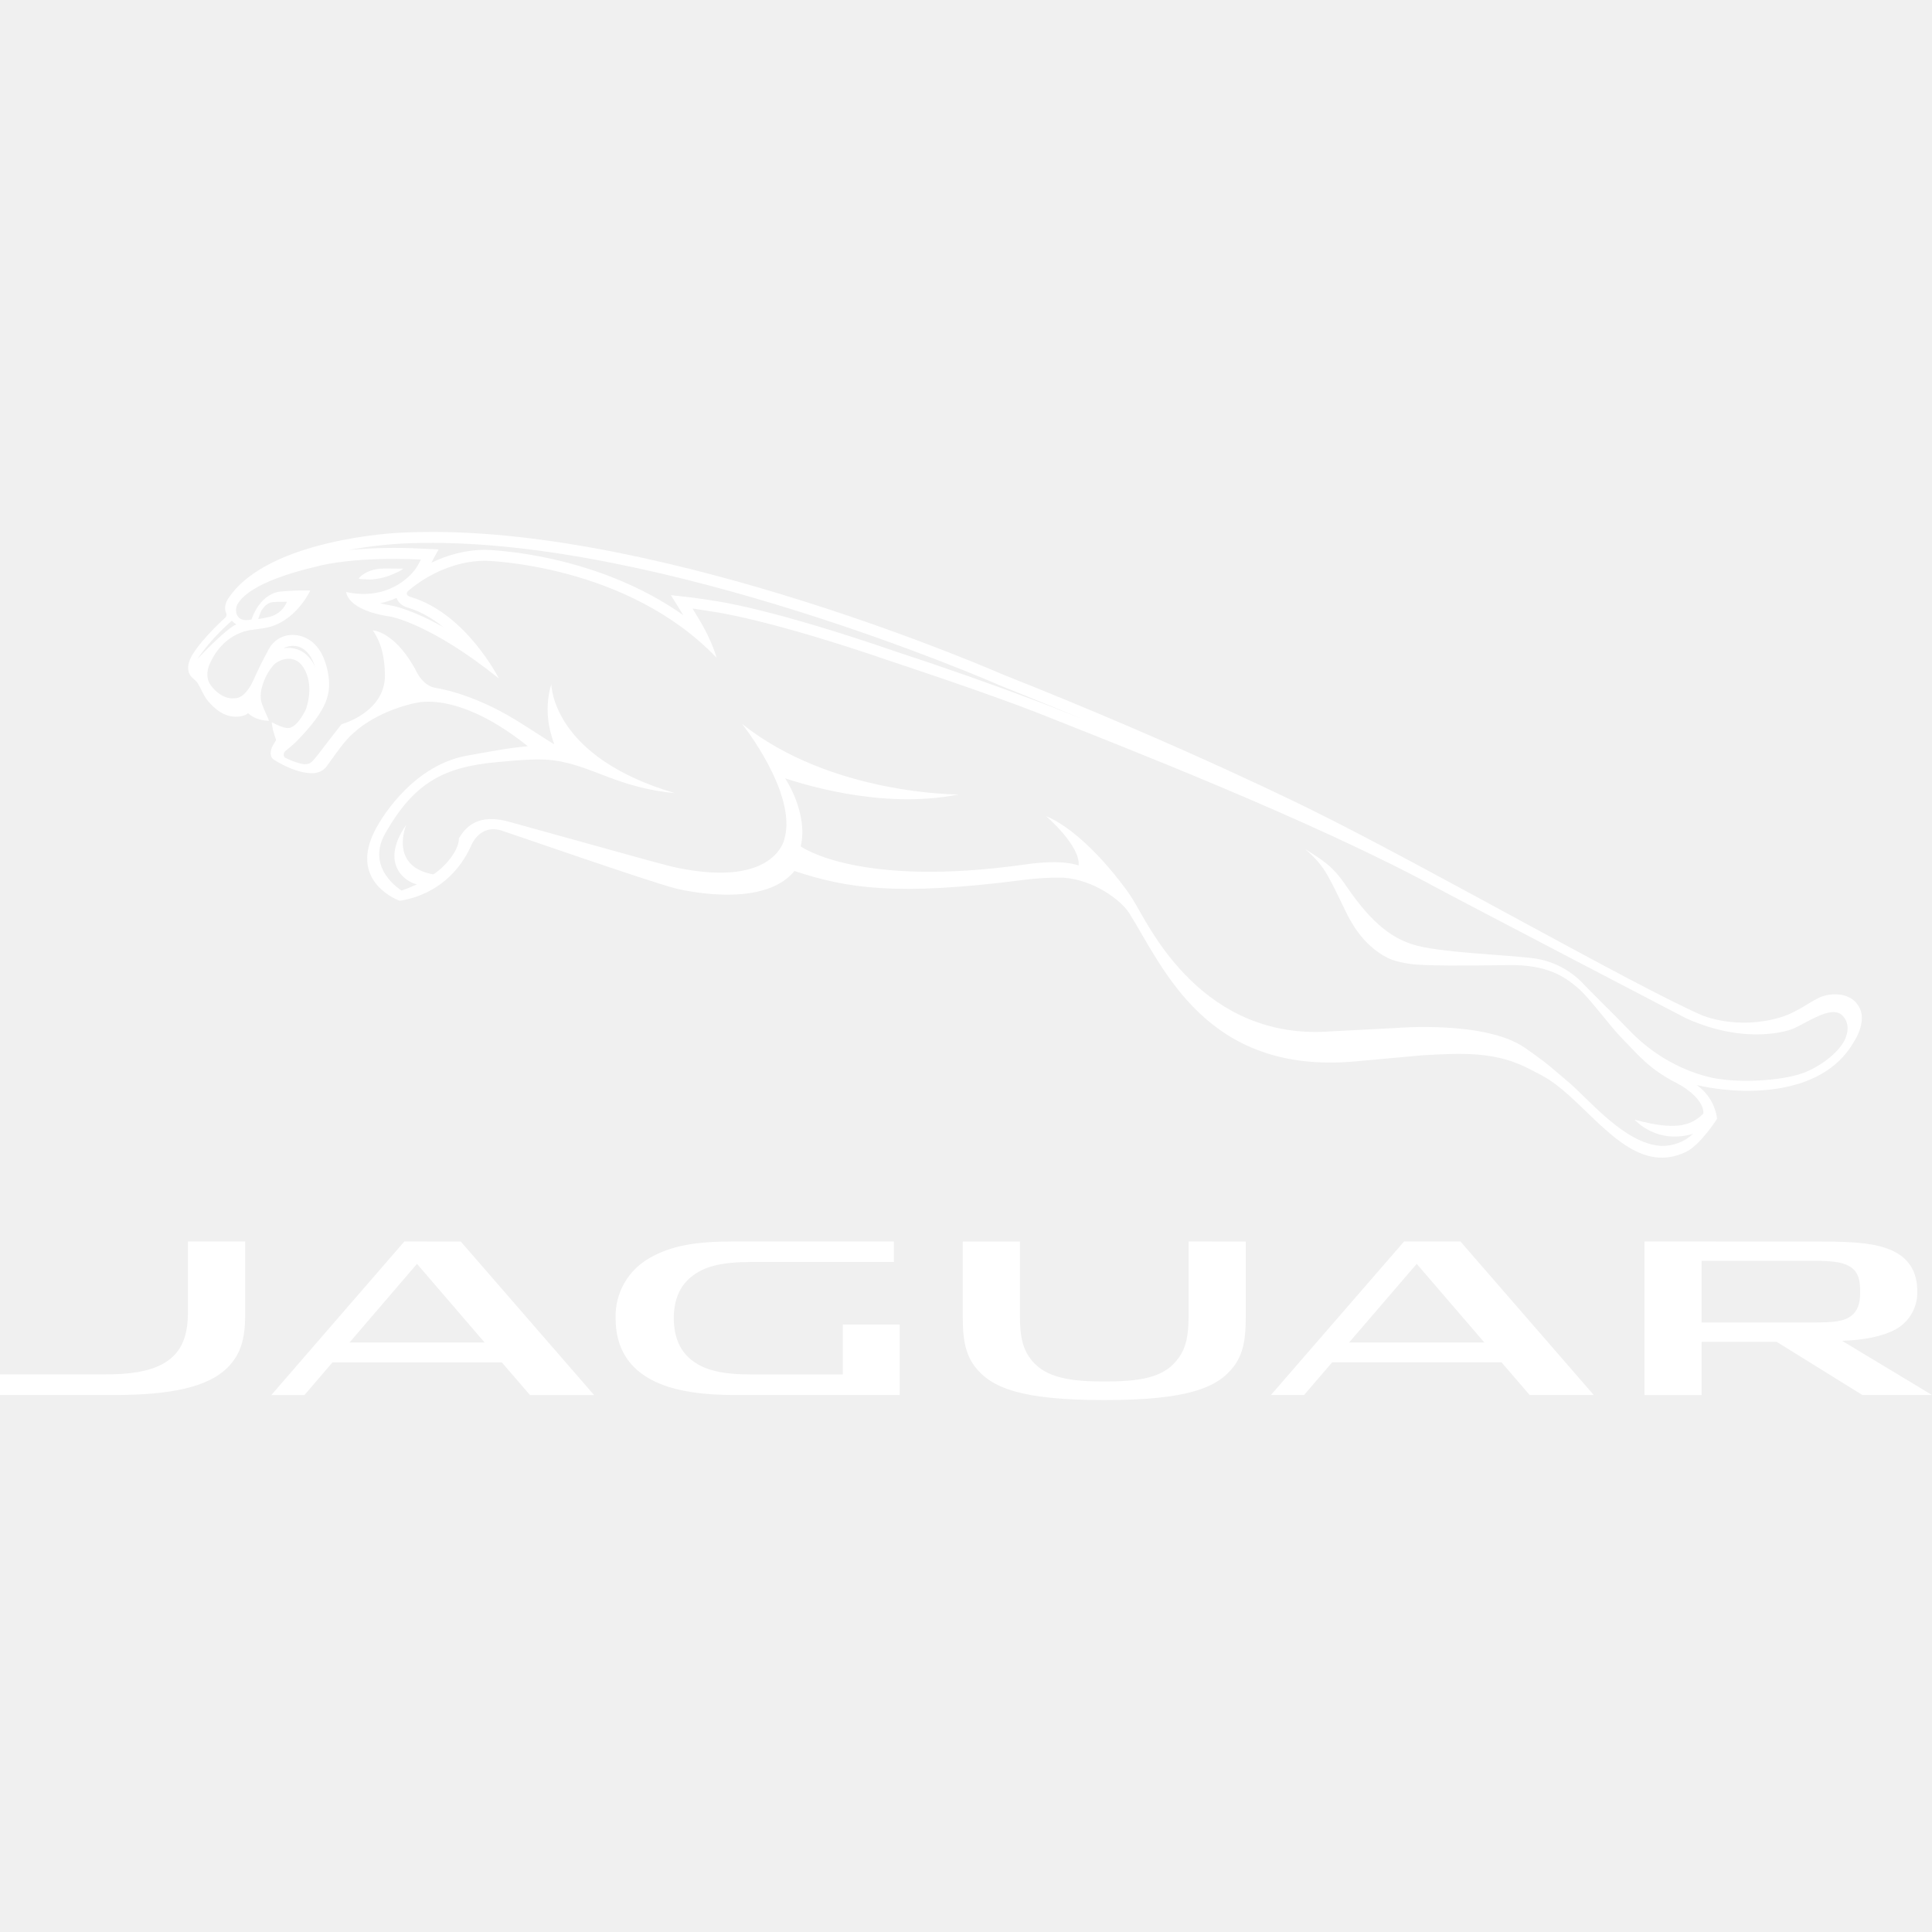
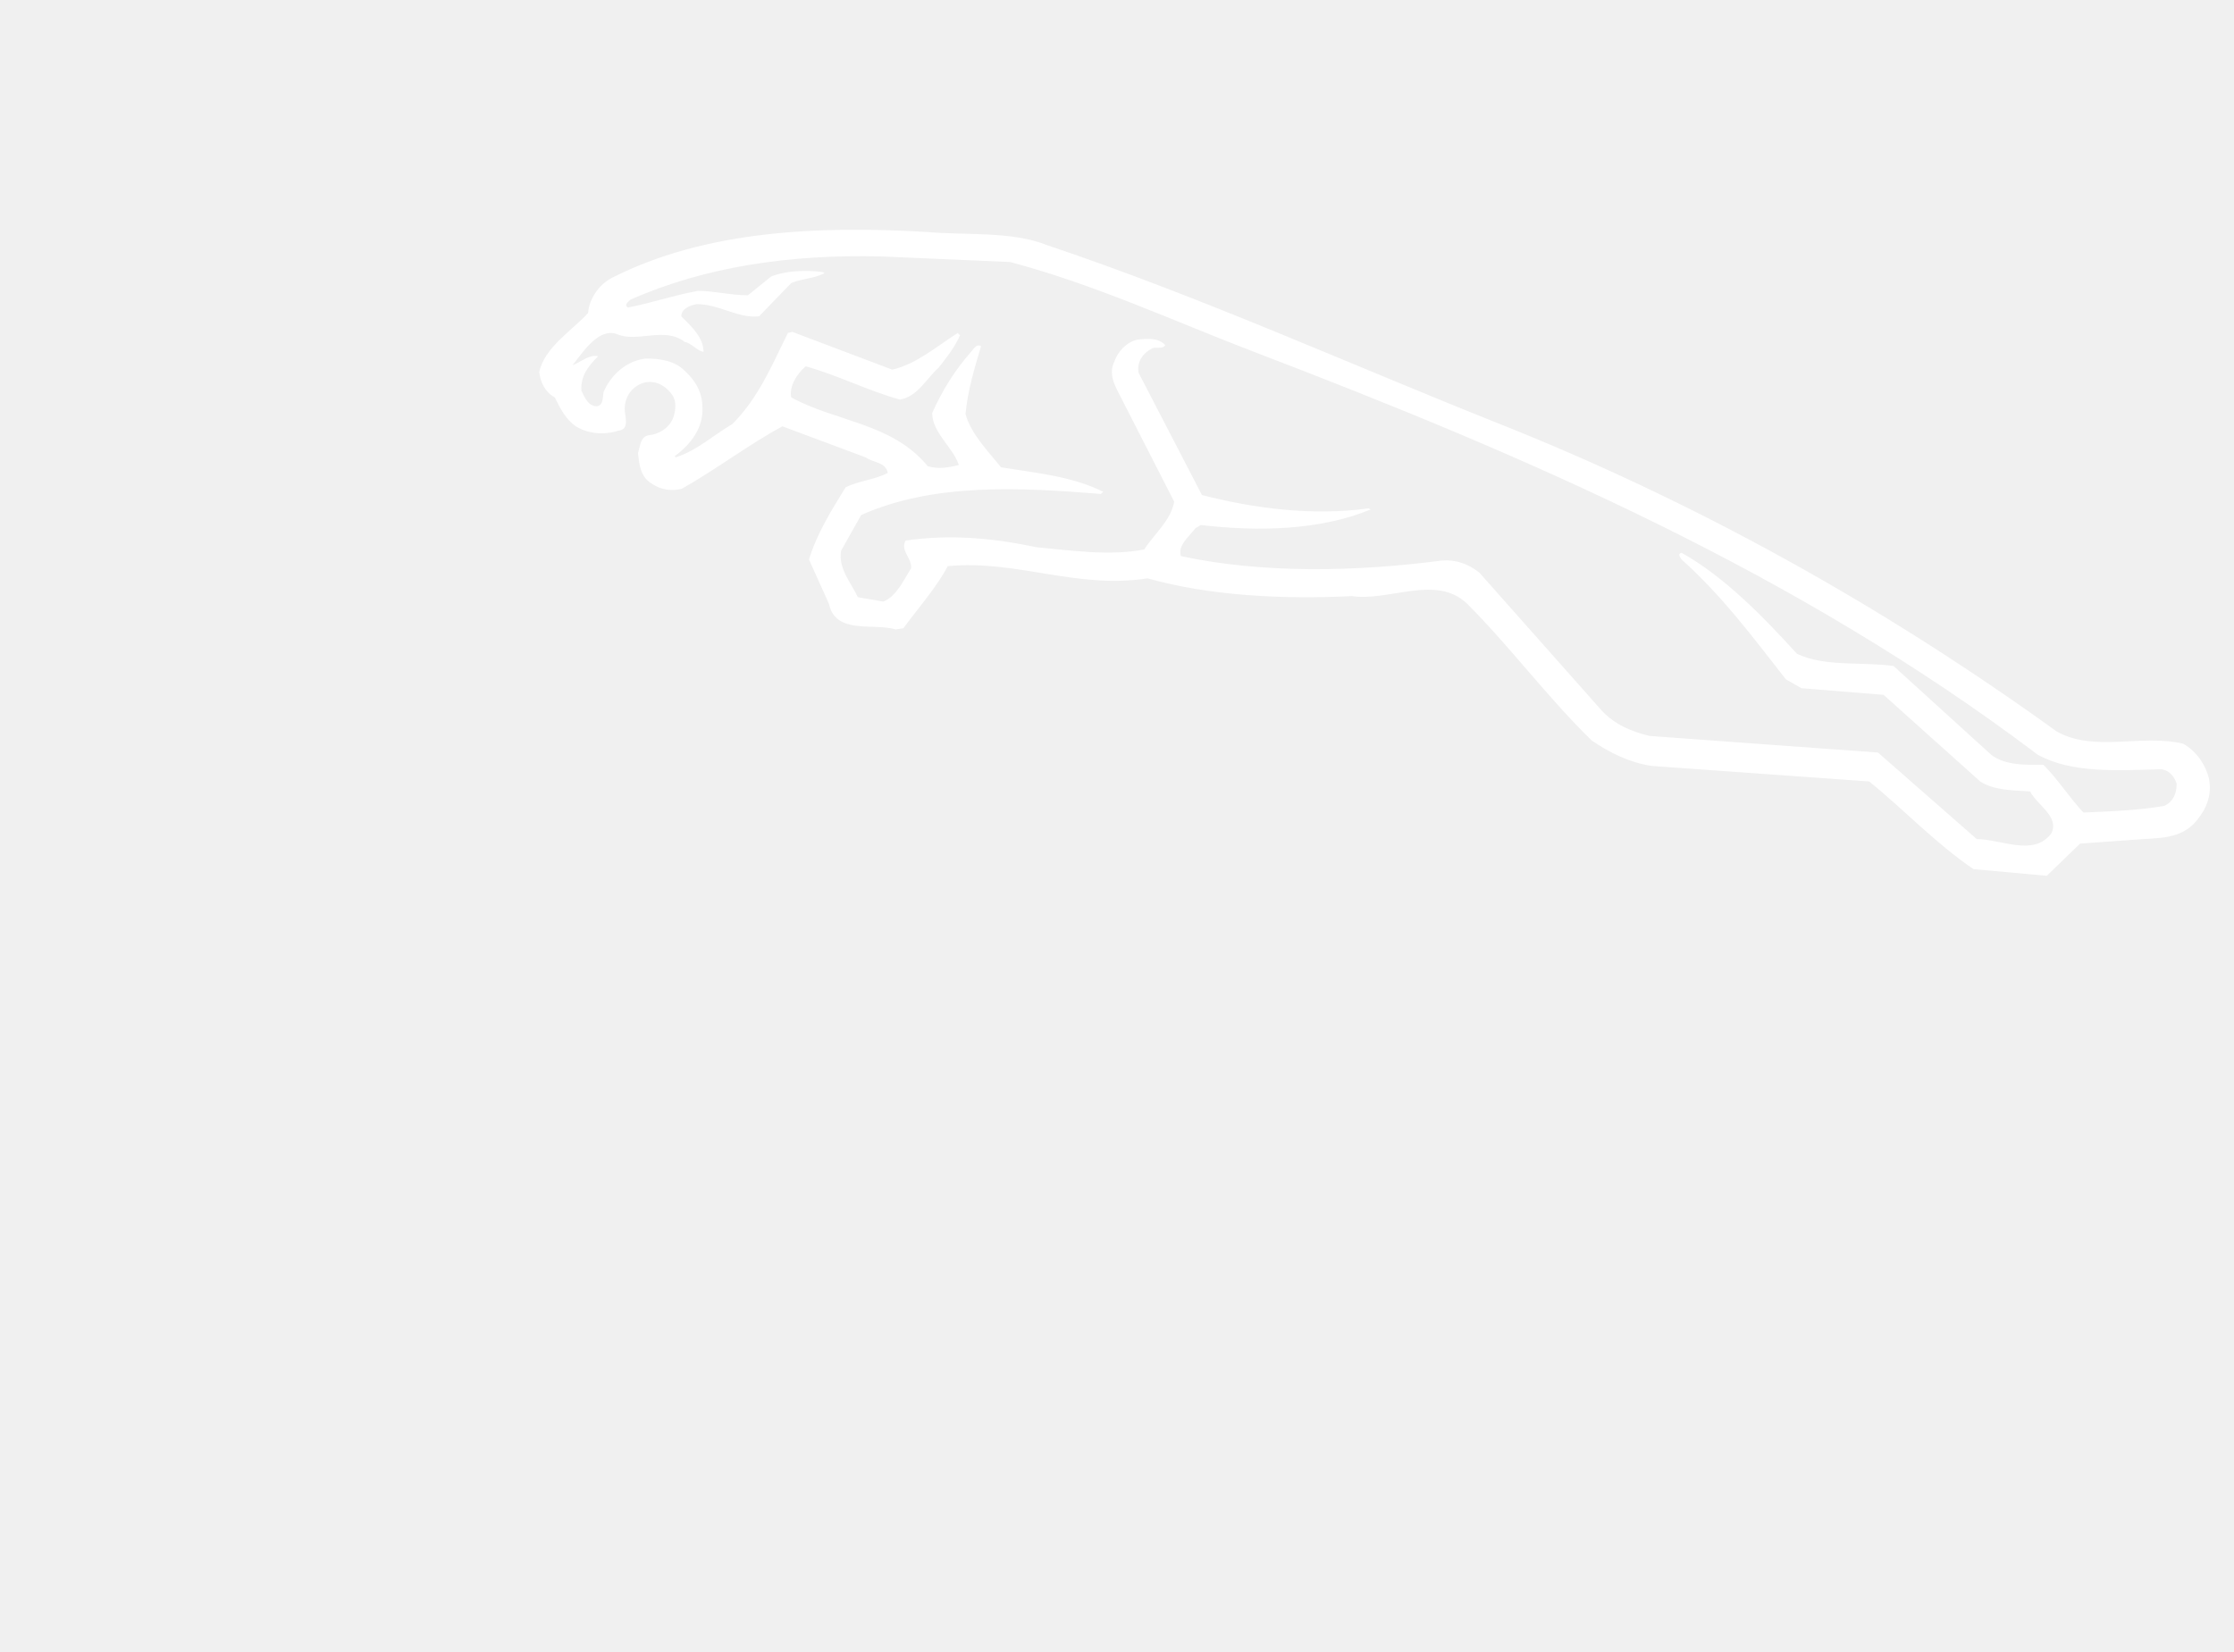
- <svg xmlns="http://www.w3.org/2000/svg" width="100%" height="100%" viewBox="0 0 24 24">
-   <path fill="white" d="M5.241 6.609a7 7 0 0 0-.293.01s-1.6.072-2.1.798c0 0-.085.098-.037.203c0 0 .01.03-.01.05c0 0-.27.24-.406.455c-.048.078-.102.209 0 .3c0 0 .045.035.063.065c.039.064.075.159.123.215c.07.084.211.228.41.193c.073-.013.09-.04.09-.04c.1.099.26.096.26.096c-.02-.064-.09-.188-.1-.263a.4.4 0 0 1 .015-.162a.7.7 0 0 1 .145-.271c.054-.054.192-.115.303-.038c.088.063.194.268.106.56c0 .022-.1.23-.205.26c0 0-.01.004-.03.004c-.07 0-.2-.073-.2-.073s0 .018.015.094c.012.043.027.09.04.127c0 0-.025.046-.042.072c-.025.045-.046.131.01.17c0 0 .23.157.455.171c.154.01.212-.095.212-.095c.114-.156.2-.29.32-.399c.327-.3.786-.38.786-.38c.03-.004.533-.144 1.386.539c-.244.02-.534.078-.756.117c-.632.113-1.037.71-1.155.952c-.307.633.32.851.32.851c.01-.006.6-.052.886-.683c0 0 .104-.279.383-.188c.182.059 1.79.62 2.152.716c0 0 1.077.28 1.482-.215c.649.213 1.257.316 2.85.11c.277-.036.495-.027.495-.027c.372.027.712.278.815.442c.42.671.95 2.003 2.796 1.841l.835-.076c.51-.03.924-.05 1.345.172c.183.096.285.131.596.428c.425.404.816.842 1.336.603c.185-.085.393-.415.393-.415a.6.6 0 0 0-.253-.419c.473.113 1.54.185 1.952-.536c.107-.168.118-.318.078-.408c-.113-.253-.426-.17-.426-.17c-.148.03-.317.2-.568.274c-.538.16-.968-.026-.968-.026c-.829-.359-3.493-1.884-4.848-2.55c0 0-1.555-.78-3.839-1.684c0 0-4.148-1.823-7.212-1.77zm0 .136c3-.051 7.113 1.739 7.154 1.758v.001q.552.22 1.043.425l-.475-.188a43 43 0 0 0-1.828-.645c-1.544-.533-2.22-.627-2.267-.633a6 6 0 0 0-.256-.038l-.278-.032l.154.249c-1.09-.771-2.395-.81-2.459-.812c-.263 0-.492.075-.67.16l.089-.165l-.216-.01a6 6 0 0 0-.901.018a5 5 0 0 1 .908-.088zm-.319.198q.142 0 .307.008l-.036.067c-.077.146-.385.448-.892.336c0 0 0 .226.555.307c0 0 .497.088 1.341.767c0 0-.403-.802-1.088-1.01c0 0-.086-.018-.044-.072c0 0 .404-.38.967-.38c0 0 1.754.038 2.869 1.204c0 0-.05-.203-.225-.49l-.073-.12s.067.008.25.038c0 0 .67.083 2.243.626c0 0 1.179.388 1.824.643c.97.387 3.398 1.327 4.947 2.172c.276.15 3.077 1.61 3.077 1.61c.775.349 1.312.137 1.312.137c.175-.066.492-.31.63-.172c.071.071.081.167.047.26c-.04.14-.24.328-.483.435c-.255.114-.787.144-1.094.094c0 0-.596-.06-1.117-.605c-.165-.172-.367-.367-.554-.559a1.04 1.04 0 0 0-.62-.333c-.35-.047-1.205-.07-1.526-.177c-.215-.072-.474-.217-.819-.728c-.166-.244-.283-.311-.509-.455c0 0 .173.138.271.312c.142.252.213.435.29.57s.164.254.295.36c.164.131.266.156.443.185c.17.028.742.023 1.232.016c.483-.008.699.148.857.282c.147.124.4.477.554.632c.184.184.32.372.684.556c.127.064.334.222.323.374c-.164.164-.367.207-.855.076c.035.034.29.303.727.176a.56.56 0 0 1-.396.15c-.458-.026-.906-.59-1.158-.798c-.19-.158-.213-.197-.537-.422c-.493-.341-1.598-.245-1.598-.245l-.812.042c-1.58.12-2.244-1.28-2.419-1.572a2 2 0 0 0-.168-.25c-.08-.108-.512-.668-.949-.852c0 0 .43.37.404.614c0 0-.178-.083-.662-.014c-2.081.297-2.79-.224-2.79-.224c.097-.417-.194-.845-.194-.845c.16.05 1.184.396 2.155.2c0 0-1.581.008-2.69-.877c0 0 .69.865.526 1.431c0 0-.113.603-1.316.36c-.129-.025-.28-.068-2.08-.568c-.424-.127-.57.075-.647.197c0 .178-.213.386-.318.45c-.558-.1-.336-.617-.336-.617c-.35.502.017.724.133.74q-.106.049-.19.078s-.457-.271-.202-.715c.355-.62.717-.819 1.38-.88c.29-.027.531-.048.715-.022c.48.066.782.338 1.502.407c-1.528-.45-1.532-1.335-1.537-1.352V8.5c-.085.292-.038.538.037.746c-.02-.008-.355-.228-.483-.305c-.548-.335-.982-.394-.982-.394c-.182-.023-.266-.244-.266-.244c-.01-.011-.013-.022-.02-.032c-.252-.432-.502-.44-.502-.44a.84.84 0 0 1 .136.372c.01.055.014.157.014.187c0 .462-.54.607-.54.607c-.372.473-.353.483-.436.495s-.265-.08-.265-.08c-.014-.008-.018-.029-.016-.042c0-.029.028-.047.028-.047c.07-.055.127-.11.127-.11c.394-.403.441-.6.393-.861c-.1-.524-.474-.463-.474-.463c-.182.018-.256.168-.256.168a5 5 0 0 0-.195.392c-.08.176-.164.215-.207.223a.4.4 0 0 1-.065.003c-.127-.005-.223-.121-.223-.121c-.01-.006-.01-.013-.016-.018c-.116-.124-.032-.287-.032-.287c.156-.363.46-.416.5-.421l.182-.026c.385-.065.567-.466.567-.466a3 3 0 0 0-.386.014c-.256.045-.343.346-.343.345c-.216.05-.21-.136-.172-.193c.034-.052.16-.275.991-.467c0 0 .314-.095.978-.092m-.159.12c-.2 0-.305.112-.305.123c0 .006.027.009.07.01l.07.003a.8.8 0 0 0 .32-.083a.4.4 0 0 0 .092-.052l-.245-.002zm.164.363v.004c.03.081.108.11.143.12v-.001c.163.05.309.138.437.241c-.39-.218-.613-.261-.628-.264a2 2 0 0 1-.157-.032a1 1 0 0 0 .208-.068zm-1.364.05s-.05.16-.247.194c0 0-.077.018-.108.019l.021-.06c0-.012.051-.138.165-.15c0 0 .066-.004.169-.004zm-.683.233a.2.2 0 0 0 .056.047c-.135.057-.485.432-.485.432c.177-.262.408-.458.41-.46c0-.003.01-.006.01-.009s.01-.007.01-.01zm.737.315c.038-.005.217-.012.3.27a.43.43 0 0 0-.14-.185a.34.34 0 0 0-.254-.055a.2.2 0 0 1 .094-.03m-1.282 7.398v.873c0 .255-.056.426-.18.55c-.165.162-.437.228-.84.228H0v.256h1.428c.677 0 1.156-.092 1.405-.347c.143-.146.212-.329.212-.63v-.93zm2.688 0L3.37 17.33h.412l.348-.406h2.104l.35.406h.796l-1.656-1.907zm4.086 0c-.483 0-.772.056-1.03.2a.83.83 0 0 0-.432.75c0 .385.175.666.557.82q.341.138.917.137h2.055v-.875h-.707v.62H9.336c-.366 0-.58-.053-.737-.173q-.227-.172-.229-.525c0-.229.075-.4.215-.513c.158-.128.365-.186.745-.186h1.774v-.255zm5.656 0v.924c0 .24-.03.393-.122.52c-.154.217-.397.295-.896.295h-.06c-.476 0-.741-.078-.895-.294c-.091-.128-.122-.273-.122-.521v-.923h-.71v.95c0 .246.027.44.15.603c.202.264.574.416 1.6.416h.011c1.032 0 1.402-.152 1.604-.416c.124-.163.15-.357.15-.603v-.95zm2.677 0l-1.654 1.907h.412l.349-.406h2.103l.35.406h.796l-1.656-1.907zm2.986 0v1.908h.71v-.661h.933l1.064.66H24l-1.117-.673c.266-.009.493-.05.667-.143a.52.52 0 0 0 .267-.472c0-.255-.114-.418-.321-.51c-.185-.08-.413-.108-.866-.108zm.71.24h1.399c.266 0 .384.026.465.086c.077.058.105.146.105.283v.036c0 .123-.03.223-.12.286s-.214.075-.441.075h-1.408zM5.18 15.7l.84.977H4.342zm12.419 0l.84.977h-1.68z" />
+ <svg xmlns="http://www.w3.org/2000/svg" width="100%" height="100%" viewBox="0 30 192 142">
+   <g fill="white">
+     <path d="M189.838 96.887c-.287-1.146-1.049-2.291-2.195-2.958-3.625-.859-7.633.763-10.875-1.049-15.076-10.877-30.914-19.655-47.611-26.333-12.975-5.152-25.76-10.972-39.117-15.456-3.053-1.24-7.06-.858-10.304-1.145-9.541-.572-19.178-.095-27.096 3.912-1.145.572-2.003 1.813-2.099 3.054-1.526 1.622-3.721 2.958-4.198 5.057.096.858.478 1.717 1.336 2.194.477.954.954 1.908 1.813 2.48 1.049.668 2.48.763 3.625.382 1.05-.096.572-1.241.572-1.908 0-.859.478-1.717 1.336-2.1 1.049-.477 2.099 0 2.767.955.382.573.286 1.431 0 2.099-.381.764-1.145 1.241-2.003 1.336-.764.096-.764.954-.955 1.526.095.954.191 2.099 1.24 2.672.668.477 1.717.667 2.576.381 2.862-1.622 5.629-3.721 8.587-5.343l7.156 2.671c.668.477 1.717.381 1.908 1.335-1.05.573-2.48.668-3.625 1.241-1.24 2.003-2.481 4.007-3.148 6.202l1.717 3.816c.572 2.671 3.816 1.622 5.725 2.194l.667-.095c1.336-1.813 2.863-3.53 3.817-5.343 5.915-.572 11.067 2.004 17.174 1.05 5.438 1.526 11.734 1.812 17.555 1.526 3.244.477 7.25-1.908 9.922.668 3.627 3.625 6.869 8.014 10.686 11.735 1.527 1.049 3.244 1.908 5.152 2.194l18.701 1.335c2.957 2.385 5.725 5.344 8.969 7.537l6.297.572 2.861-2.766 6.68-.477c1.336-.096 2.576-.479 3.434-1.623.761-.952 1.24-2.099.953-3.528zm-3.817 2.384c-2.195.381-4.58.477-6.965.572-1.24-1.336-2.195-2.863-3.436-4.103-1.43 0-3.244.095-4.484-.859l-8.395-7.633c-2.672-.381-5.916.096-8.301-1.05-2.863-3.148-6.297-6.678-9.924-8.682-.381.095-.096.381 0 .572 3.436 3.053 6.203 6.774 8.969 10.304l1.336.763 7.061.572 8.301 7.442c1.145.764 2.768.764 4.293.859.572 1.145 2.576 2.193 1.812 3.625-1.525 2.004-4.293.477-6.393.477l-8.49-7.441-19.654-1.431c-1.527-.381-2.959-.954-4.104-2.194l-10.494-11.831c-.955-.763-2.004-1.145-3.244-1.05-7.252.954-15.361 1.145-22.422-.382-.287-.954.764-1.717 1.24-2.385l.477-.286c4.867.572 10.209.477 14.598-1.336l-.189-.095c-4.867.667-9.828 0-14.312-1.145l-5.438-10.495c-.191-.955.381-1.717 1.145-2.099.285-.191.859.095 1.145-.286-.572-.668-1.621-.573-2.385-.477-.954.191-1.717 1.049-2.004 1.908-.572 1.146.191 2.291.668 3.244l4.484 8.778c-.287 1.622-1.717 2.767-2.576 4.103-2.958.572-6.202.096-9.255-.191-3.625-.763-7.346-1.145-11.258-.572-.477.859.573 1.526.477 2.385-.668 1.05-1.24 2.385-2.385 2.862l-2.194-.381c-.572-1.24-1.717-2.48-1.431-4.007l1.717-3.053c6.201-2.767 13.548-2.385 20.608-1.813l.191-.191c-2.672-1.335-5.82-1.622-8.778-2.099-1.145-1.432-2.576-2.862-3.053-4.58.19-2.003.763-3.912 1.336-5.82-.382-.287-.668.286-.859.477-1.431 1.622-2.481 3.339-3.339 5.248 0 1.717 1.813 2.958 2.29 4.484-.858.191-1.717.381-2.671.095-3.053-3.721-7.919-3.816-11.735-5.915-.19-.954.477-2.004 1.24-2.672 2.767.764 5.343 2.099 8.11 2.862 1.526-.286 2.194-1.717 3.339-2.767.668-.859 1.432-1.813 1.813-2.767l-.191-.191c-1.812 1.145-3.53 2.671-5.629 3.148l-8.587-3.244-.381.095c-1.336 2.671-2.48 5.534-4.771 7.824-1.622.954-3.053 2.289-4.866 2.862l-.095-.095c1.431-1.05 2.48-2.48 2.385-4.198 0-1.24-.572-2.29-1.526-3.148-.858-.858-2.099-1.049-3.339-1.049-1.622.191-2.958 1.335-3.625 2.862-.096.478 0 1.145-.572 1.241-.764 0-1.05-.763-1.336-1.336-.096-1.24.572-2.099 1.431-2.958-.763-.191-1.431.477-2.195.763.859-1.049 2.195-3.244 3.817-2.672 1.717.763 4.103-.667 5.82.668.572.095 1.05.763 1.622.858 0-1.24-1.05-2.194-1.908-3.053 0-.668.763-.954 1.336-1.049 1.908 0 3.53 1.24 5.343 1.049L68 54.333c.859-.382 2.004-.382 2.862-.859l-.19-.095c-1.527-.191-3.149-.096-4.389.382l-2.003 1.621c-1.431 0-2.958-.381-4.294-.381-2.099.381-4.007 1.05-6.011 1.431-.381-.19 0-.477.191-.668 6.487-2.862 13.738-3.912 21.562-3.721l11.067.477c7.251 1.908 14.025 5.057 20.99 7.728 23.471 8.969 46.656 18.987 67.359 34.634 2.957 1.622 6.965 1.336 10.59 1.241.764.096 1.146.668 1.336 1.24 0 .858-.285 1.528-1.049 1.908z" />
+   </g>
</svg>
